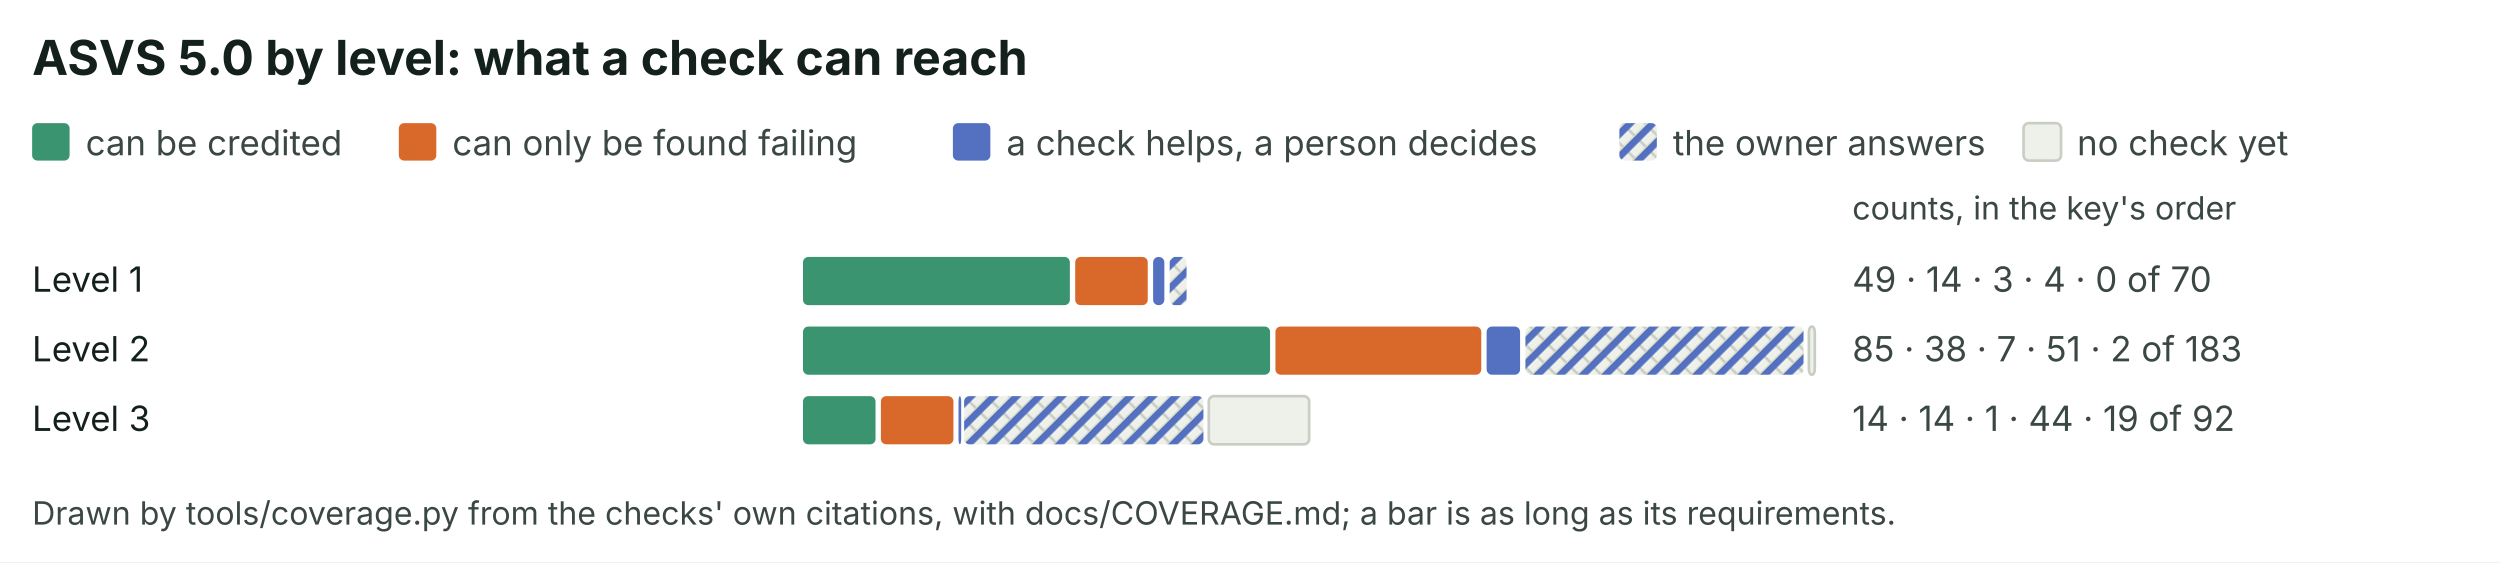
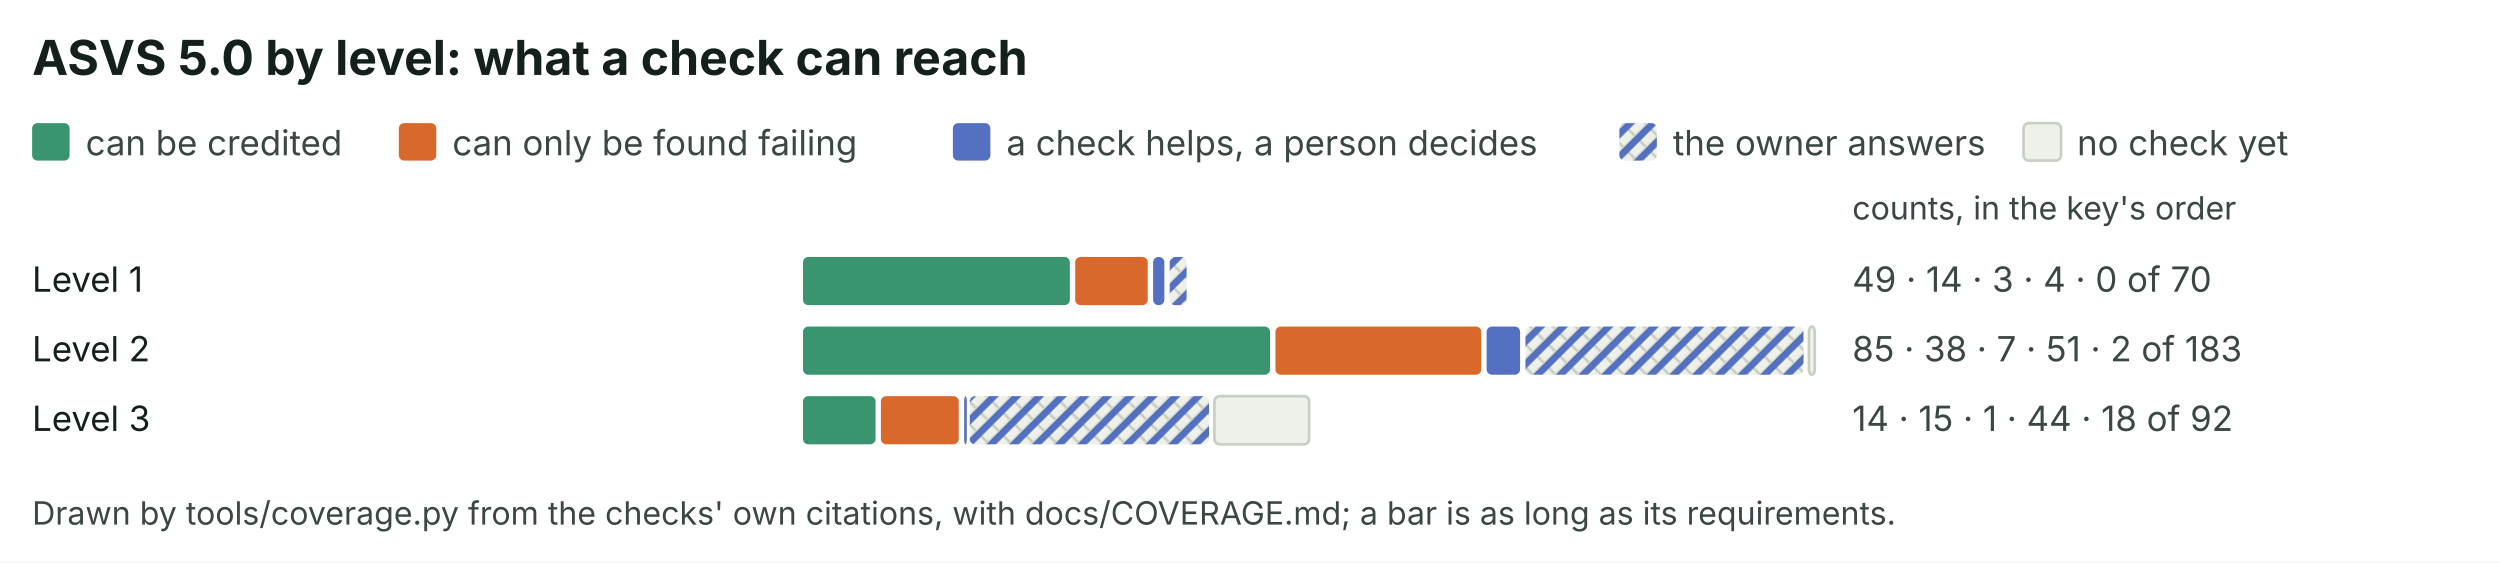
<svg xmlns="http://www.w3.org/2000/svg" viewBox="0 0 934 210" width="934" height="210" role="img" aria-labelledby="t d" font-family="Atkinson Hyperlegible, -apple-system, Segoe UI, sans-serif">
  <style>.bg{fill:#FFFFFF}.ink{fill:#14201C}.soft{fill:#3B4842}.none{fill:#EEF0EA;stroke:#C9CEC4}@media (prefers-color-scheme: dark){.bg{fill:#14201C}.ink{fill:#F3F4EF}.soft{fill:#C9CEC4}.none{fill:#182A23;stroke:#3B4842}}</style>
  <defs>
    <pattern id="owner" width="6" height="6" patternUnits="userSpaceOnUse" patternTransform="rotate(45)">
      <rect class="none" width="6" height="6" />
      <rect width="2.5" height="6" fill="#5470C0" />
    </pattern>
  </defs>
  <rect class="bg" width="934" height="210" />
  <text class="ink" x="12" y="28" font-size="18" font-weight="700">ASVS 5.0 by level: what a check can reach</text>
  <rect fill="#3A9470" x="12" y="46" width="14" height="14" rx="2" />
  <text class="soft" x="32" y="58" font-size="13">can be credited</text>
  <rect fill="#D9692B" x="149" y="46" width="14" height="14" rx="2" />
  <text class="soft" x="169" y="58" font-size="13">can only be found failing</text>
  <rect fill="#5470C0" x="356" y="46" width="14" height="14" rx="2" />
  <text class="soft" x="376" y="58" font-size="13">a check helps, a person decides</text>
  <rect fill="url(#owner)" x="605" y="46" width="14" height="14" rx="2" />
  <text class="soft" x="625" y="58" font-size="13">the owner answers</text>
  <rect class="none" x="756" y="46" width="14" height="14" rx="2" />
  <text class="soft" x="776" y="58" font-size="13">no check yet</text>
  <text class="soft" x="692" y="82" font-size="12">counts, in the key's order</text>
  <text class="ink" x="12" y="109" font-size="13">Level 1</text>
  <rect fill="#3A9470" x="300.0" y="96" width="99.7" height="18" rx="2" />
  <rect fill="#D9692B" x="401.7" y="96" width="27.1" height="18" rx="2" />
  <rect fill="#5470C0" x="430.8" y="96" width="4.2" height="18" rx="2" />
  <rect fill="url(#owner)" x="437.0" y="96" width="6.3" height="18" rx="2" />
  <text class="soft" x="692" y="109" font-size="13">49 · 14 · 3 · 4 · 0  of 70</text>
  <text class="ink" x="12" y="135" font-size="13">Level 2</text>
  <rect fill="#3A9470" x="300.0" y="122" width="174.5" height="18" rx="2" />
  <rect fill="#D9692B" x="476.5" y="122" width="76.9" height="18" rx="2" />
  <rect fill="#5470C0" x="555.4" y="122" width="12.5" height="18" rx="2" />
  <rect fill="url(#owner)" x="569.9" y="122" width="103.9" height="18" rx="2" />
  <rect class="none" x="675.8" y="122" width="2.2" height="18" rx="2" />
  <text class="soft" x="692" y="135" font-size="13">85 · 38 · 7 · 51 · 2  of 183</text>
  <text class="ink" x="12" y="161" font-size="13">Level 3</text>
  <rect fill="#3A9470" x="300.0" y="148" width="27.1" height="18" rx="2" />
-   <rect fill="#D9692B" x="329.1" y="148" width="27.1" height="18" rx="2" />
-   <rect fill="#5470C0" x="358.1" y="148" width="1.0" height="18" rx="2" />
-   <rect fill="url(#owner)" x="360.2" y="148" width="89.4" height="18" rx="2" />
-   <rect class="none" x="451.6" y="148" width="37.5" height="18" rx="2" />
-   <text class="soft" x="692" y="161" font-size="13">14 · 14 · 1 · 44 · 19  of 92</text>
+   <rect fill="#D9692B" x="329.1" y="148" width="29.1" height="18" rx="2" />
+   <rect fill="#5470C0" x="360.2" y="148" width="1.0" height="18" rx="2" />
+   <rect fill="url(#owner)" x="362.3" y="148" width="89.4" height="18" rx="2" />
+   <rect class="none" x="453.7" y="148" width="35.4" height="18" rx="2" />
+   <text class="soft" x="692" y="161" font-size="13">14 · 15 · 1 · 44 · 18  of 92</text>
  <text class="soft" x="12" y="196" font-size="12">Drawn by tools/coverage.py from the checks' own citations, with docs/COVERAGE.md; a bar is as long as its requirements.</text>
</svg>
